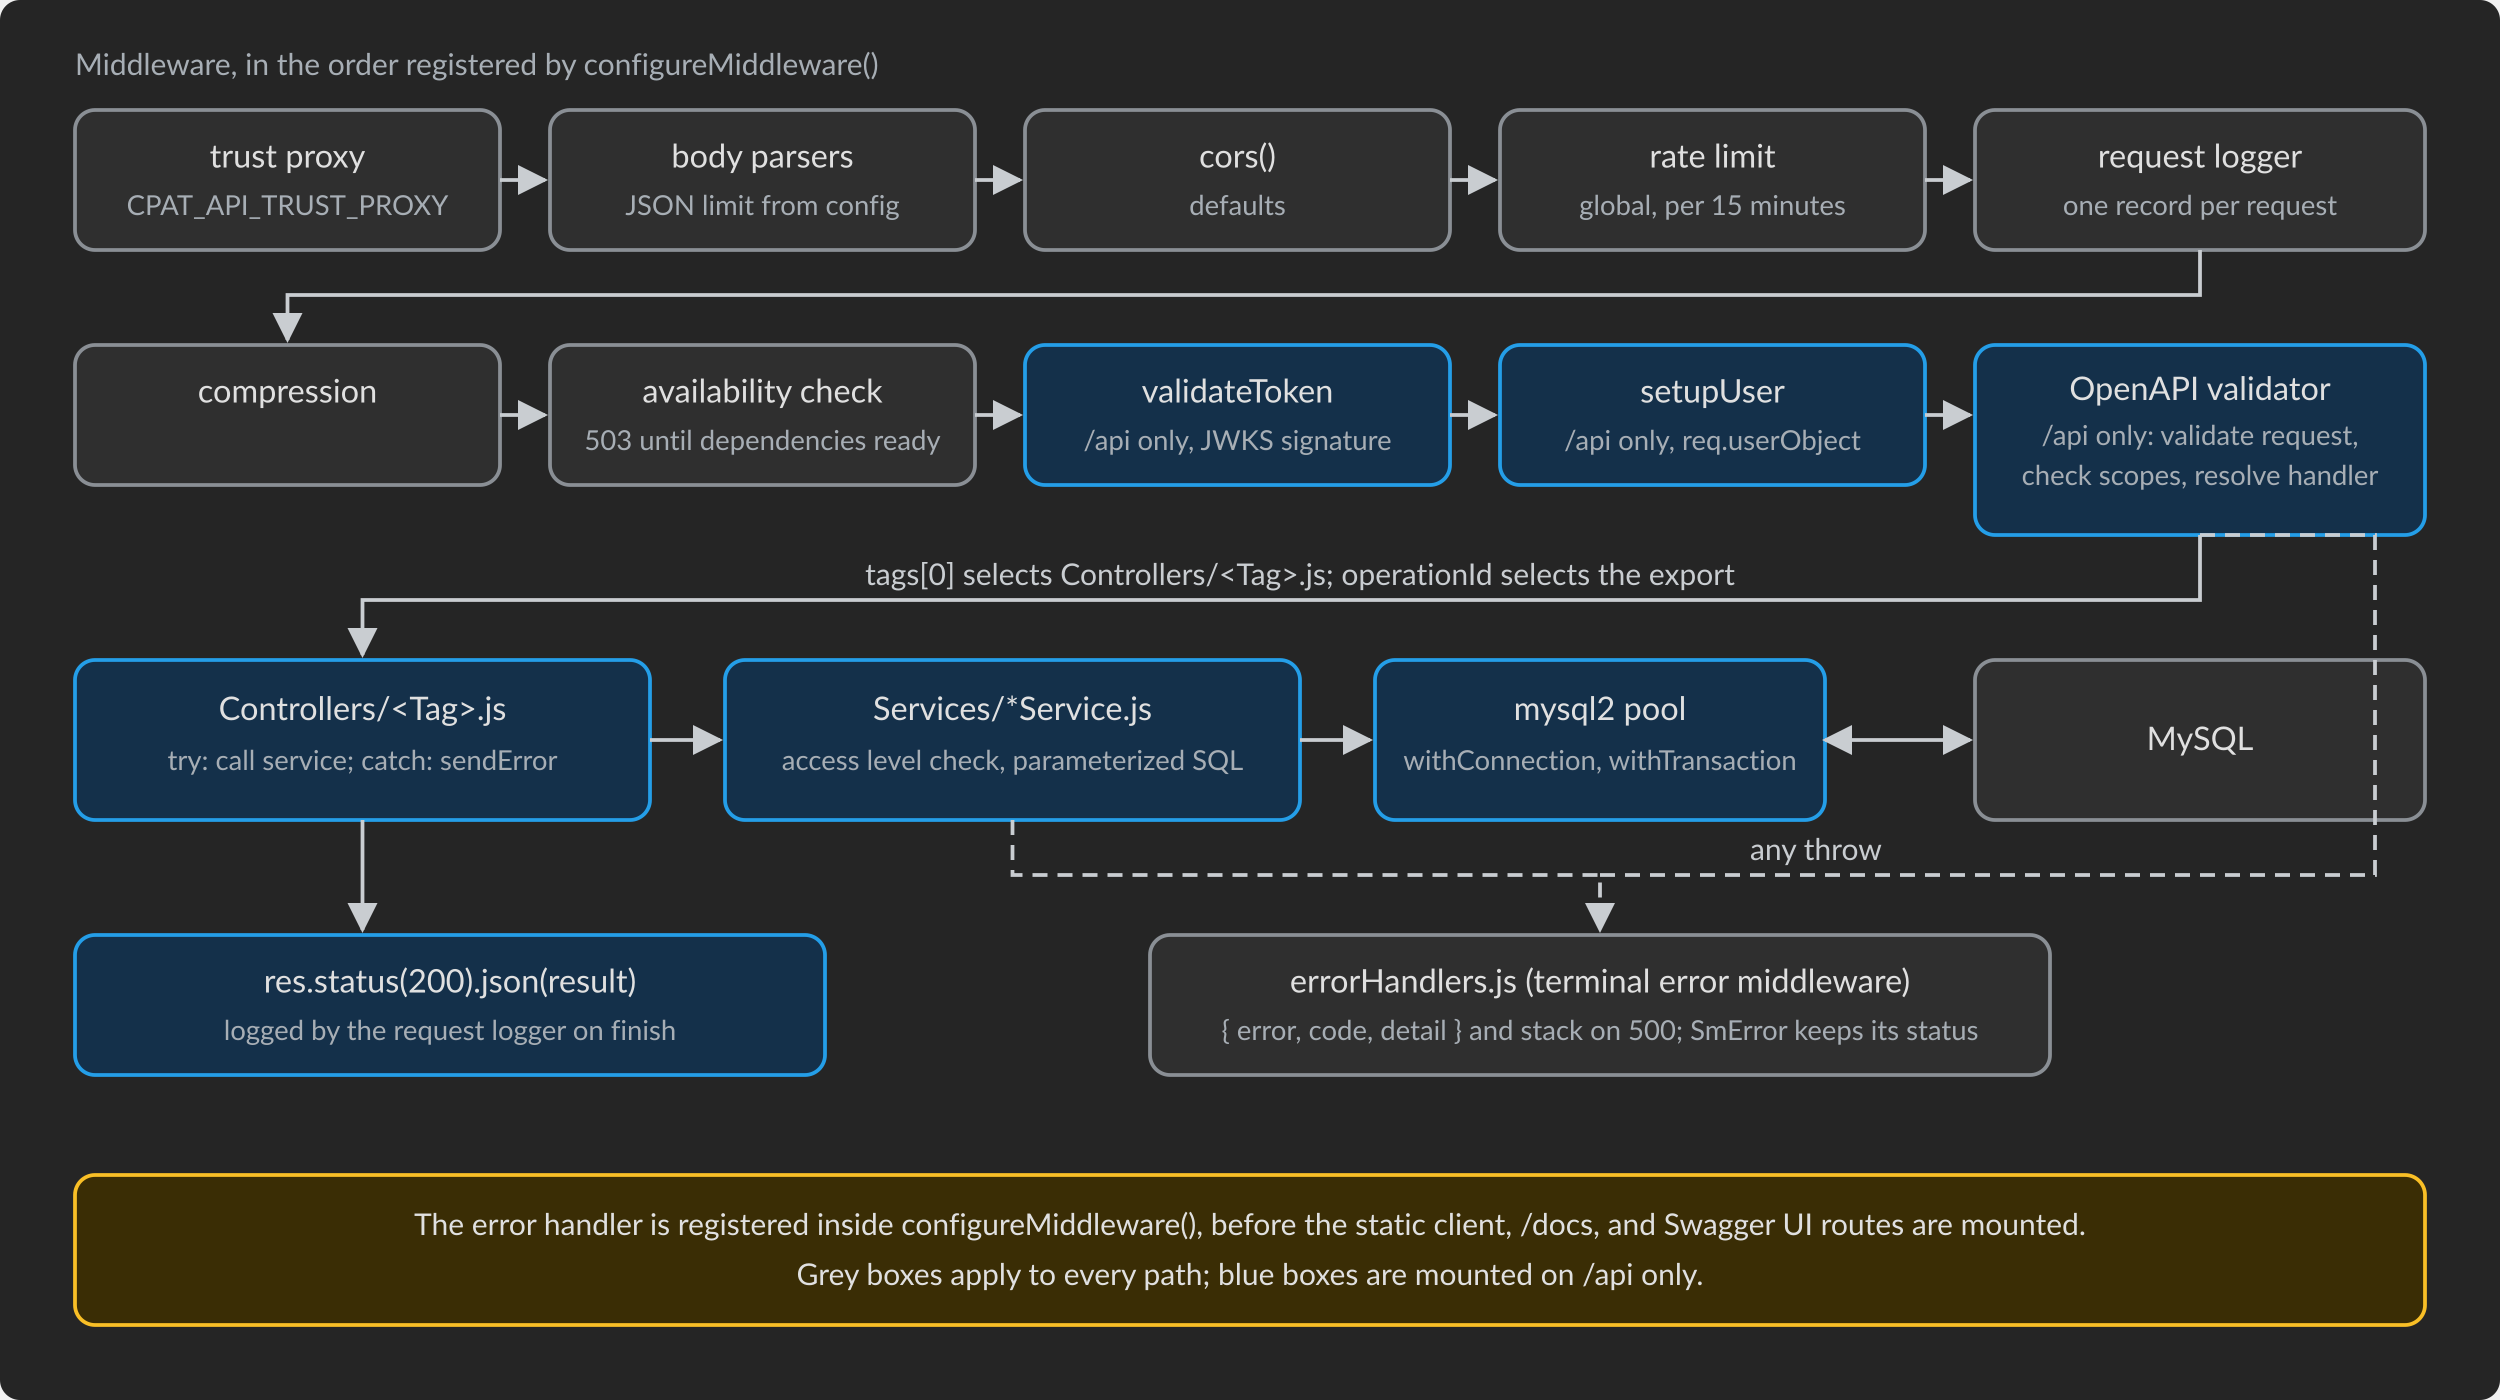
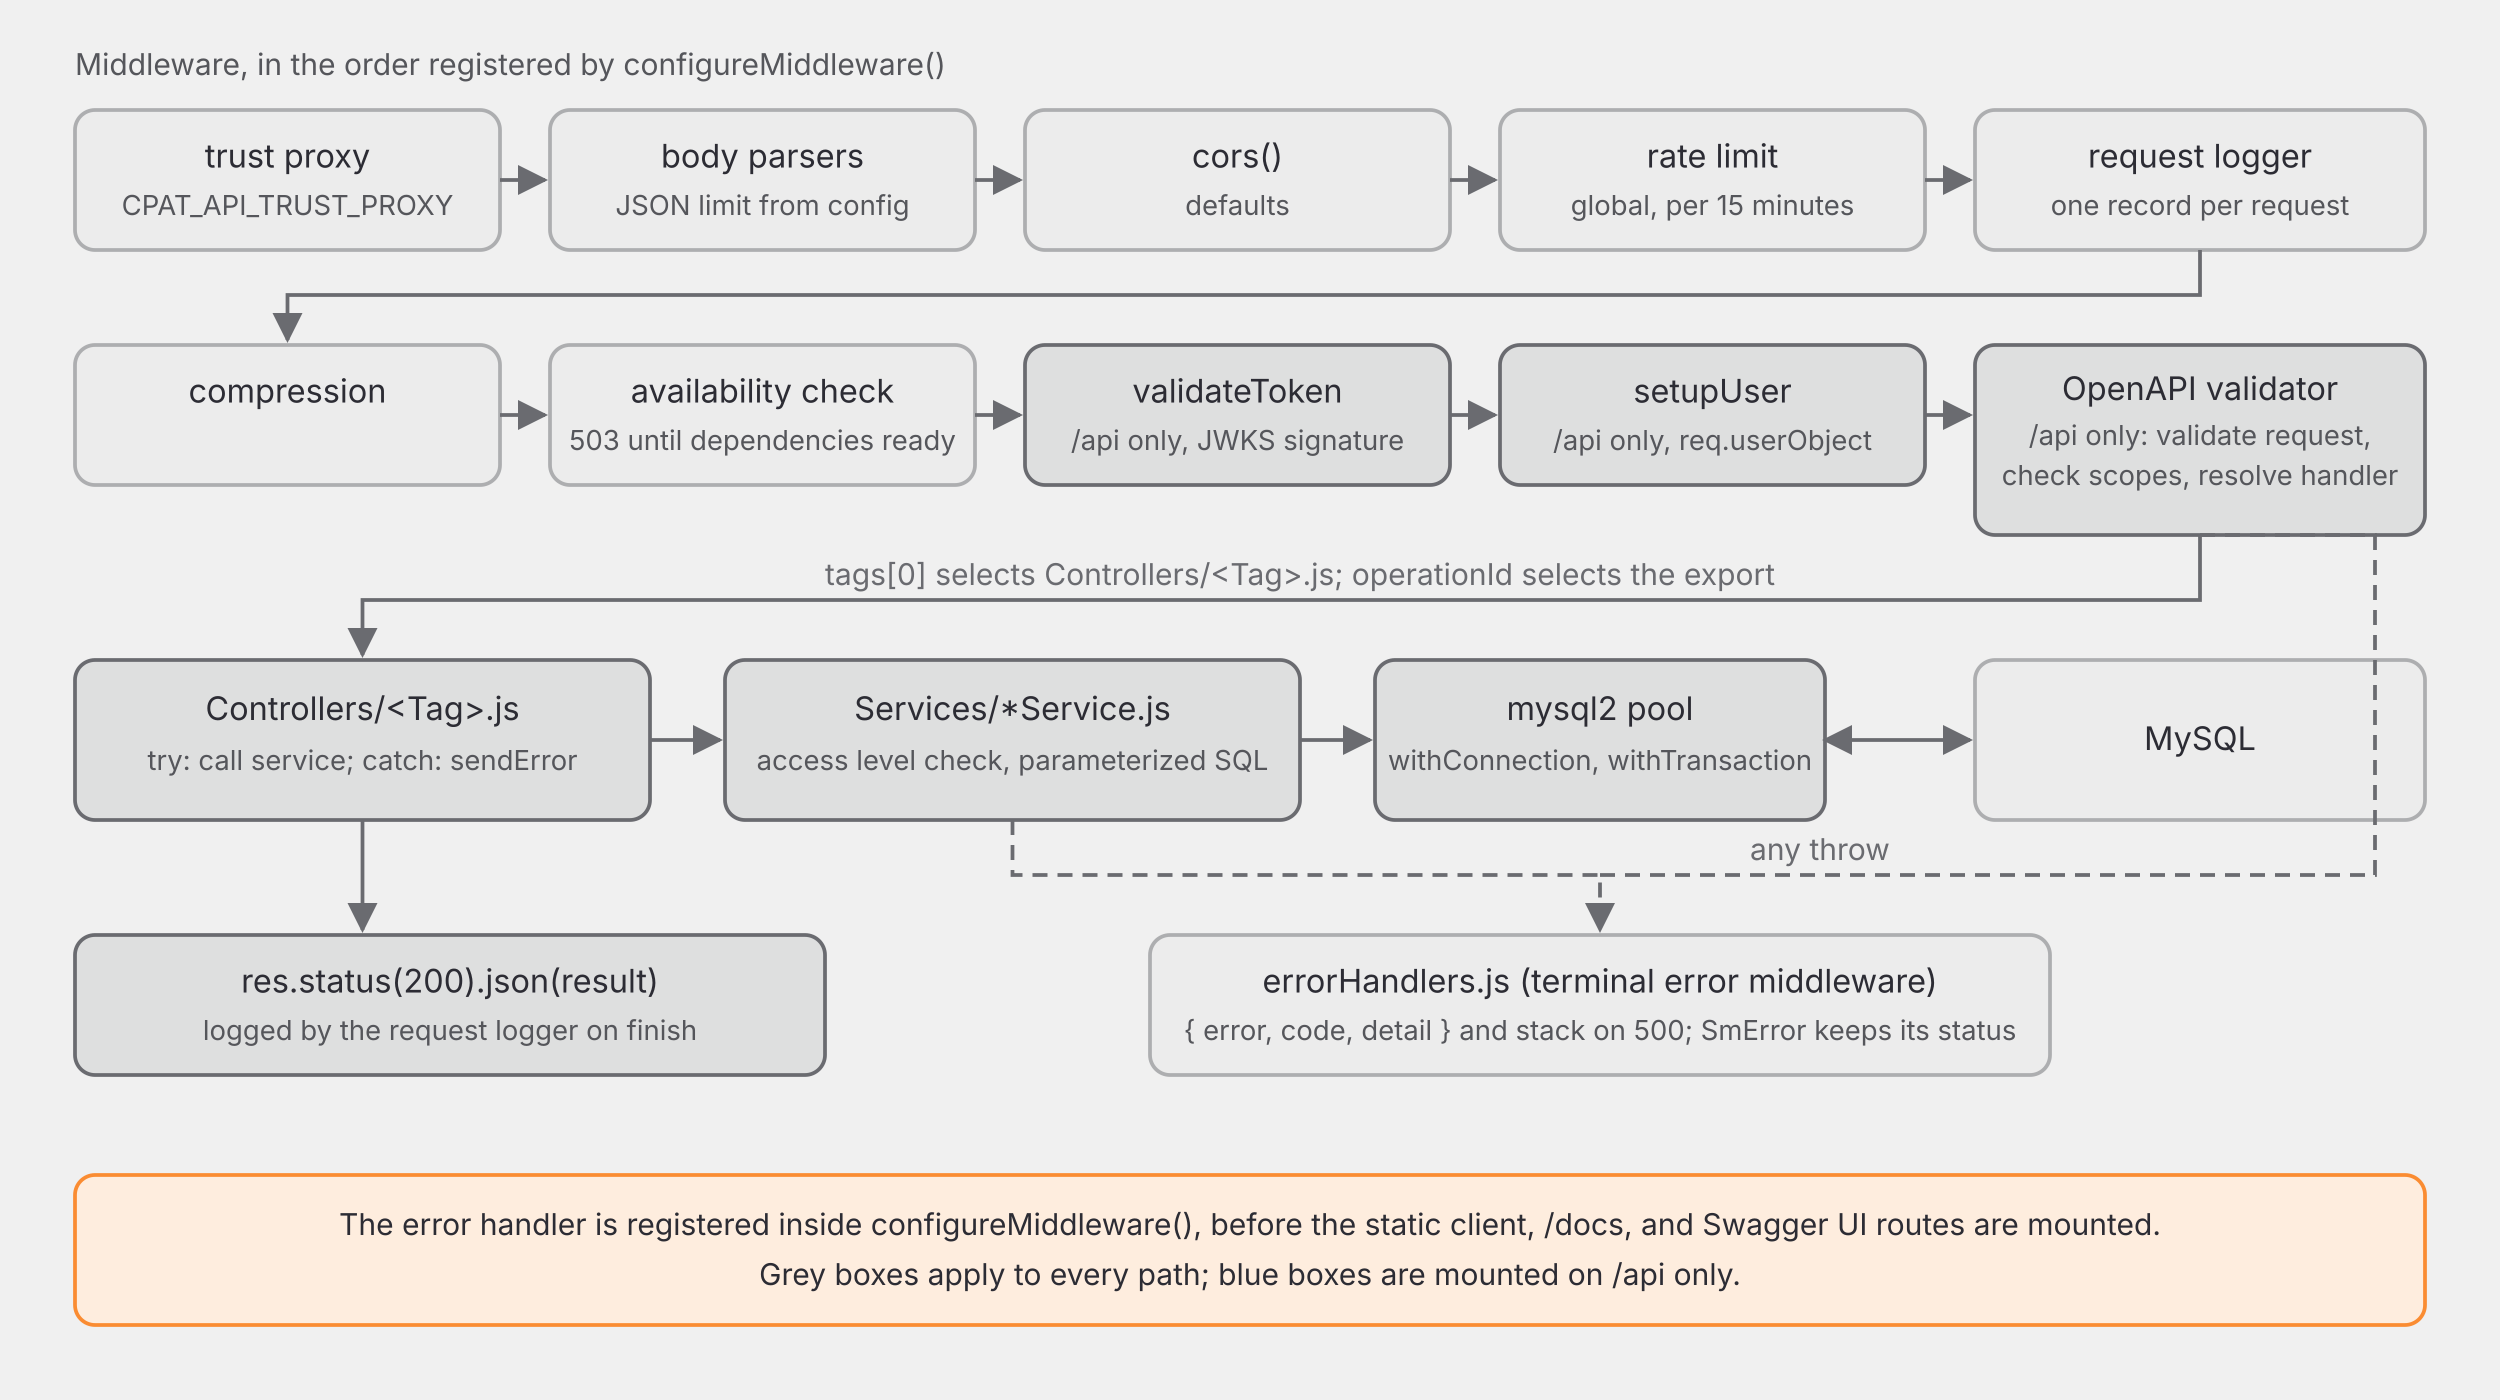
- <svg xmlns="http://www.w3.org/2000/svg" width="1000" height="560" viewBox="0 0 1000 560" font-family="Lato, Helvetica, Arial, sans-serif" font-size="14">
+ <svg xmlns="http://www.w3.org/2000/svg" width="1000" height="560" viewBox="0 0 1000 560" font-family="Inter, Segoe UI, Helvetica, Arial, sans-serif" font-size="14">
+   <style>
+     @media screen and (prefers-color-scheme: dark) {
+       [fill="#ececec"] { fill: #3f4046; }
+       [fill="#dedfdf"] { fill: #16161d; }
+       [fill="#2c2c34"] { fill: #ffffff; }
+       [fill="#55565b"] { fill: #c4c4c6; }
+       [fill="#6a6b70"] { fill: #97979b; }
+       [fill="#feedde"] { fill: #4d3b34; }
+       [stroke="#adaeb0"] { stroke: #7f8084; }
+       [stroke="#6a6b70"] { stroke: #97979b; }
+     }
+   </style>
  <defs>
    <marker id="arrow" viewBox="0 0 10 10" refX="9" refY="5" markerWidth="8" markerHeight="8" orient="auto-start-reverse">
-       <path d="M 0 0 L 10 5 L 0 10 z" fill="#c9cdd1" />
+       <path d="M 0 0 L 10 5 L 0 10 z" fill="#6a6b70" />
    </marker>
  </defs>
-   <rect x="0" y="0" width="1000" height="560" rx="8" fill="#252525" />
-   <text x="30" y="30" fill="#a7aeb5" font-size="12">Middleware, in the order registered by configureMiddleware()</text>
-   <rect x="30" y="44" width="170" height="56" rx="8" fill="#2f2f2f" stroke="#8a8f95" stroke-width="1.5" />
-   <text x="115" y="67" text-anchor="middle" fill="#e0e0e0" font-size="13">trust proxy</text>
-   <text x="115" y="86" text-anchor="middle" fill="#a7aeb5" font-size="11">CPAT_API_TRUST_PROXY</text>
-   <line x1="200" y1="72" x2="218" y2="72" stroke="#c9cdd1" stroke-width="1.5" marker-end="url(#arrow)" />
-   <rect x="220" y="44" width="170" height="56" rx="8" fill="#2f2f2f" stroke="#8a8f95" stroke-width="1.5" />
-   <text x="305" y="67" text-anchor="middle" fill="#e0e0e0" font-size="13">body parsers</text>
-   <text x="305" y="86" text-anchor="middle" fill="#a7aeb5" font-size="11">JSON limit from config</text>
-   <line x1="390" y1="72" x2="408" y2="72" stroke="#c9cdd1" stroke-width="1.5" marker-end="url(#arrow)" />
-   <rect x="410" y="44" width="170" height="56" rx="8" fill="#2f2f2f" stroke="#8a8f95" stroke-width="1.5" />
-   <text x="495" y="67" text-anchor="middle" fill="#e0e0e0" font-size="13">cors()</text>
-   <text x="495" y="86" text-anchor="middle" fill="#a7aeb5" font-size="11">defaults</text>
-   <line x1="580" y1="72" x2="598" y2="72" stroke="#c9cdd1" stroke-width="1.5" marker-end="url(#arrow)" />
-   <rect x="600" y="44" width="170" height="56" rx="8" fill="#2f2f2f" stroke="#8a8f95" stroke-width="1.5" />
-   <text x="685" y="67" text-anchor="middle" fill="#e0e0e0" font-size="13">rate limit</text>
-   <text x="685" y="86" text-anchor="middle" fill="#a7aeb5" font-size="11">global, per 15 minutes</text>
-   <line x1="770" y1="72" x2="788" y2="72" stroke="#c9cdd1" stroke-width="1.5" marker-end="url(#arrow)" />
-   <rect x="790" y="44" width="180" height="56" rx="8" fill="#2f2f2f" stroke="#8a8f95" stroke-width="1.5" />
-   <text x="880" y="67" text-anchor="middle" fill="#e0e0e0" font-size="13">request logger</text>
-   <text x="880" y="86" text-anchor="middle" fill="#a7aeb5" font-size="11">one record per request</text>
-   <path d="M 880 100 L 880 118 L 115 118 L 115 136" fill="none" stroke="#c9cdd1" stroke-width="1.5" marker-end="url(#arrow)" />
-   <rect x="30" y="138" width="170" height="56" rx="8" fill="#2f2f2f" stroke="#8a8f95" stroke-width="1.5" />
-   <text x="115" y="161" text-anchor="middle" fill="#e0e0e0" font-size="13">compression</text>
-   <line x1="200" y1="166" x2="218" y2="166" stroke="#c9cdd1" stroke-width="1.5" marker-end="url(#arrow)" />
-   <rect x="220" y="138" width="170" height="56" rx="8" fill="#2f2f2f" stroke="#8a8f95" stroke-width="1.5" />
-   <text x="305" y="161" text-anchor="middle" fill="#e0e0e0" font-size="13">availability check</text>
-   <text x="305" y="180" text-anchor="middle" fill="#a7aeb5" font-size="11">503 until dependencies ready</text>
-   <line x1="390" y1="166" x2="408" y2="166" stroke="#c9cdd1" stroke-width="1.5" marker-end="url(#arrow)" />
-   <rect x="410" y="138" width="170" height="56" rx="8" fill="#14304a" stroke="#249ee8" stroke-width="1.5" />
-   <text x="495" y="161" text-anchor="middle" fill="#e0e0e0" font-size="13">validateToken</text>
-   <text x="495" y="180" text-anchor="middle" fill="#a7aeb5" font-size="11">/api only, JWKS signature</text>
-   <line x1="580" y1="166" x2="598" y2="166" stroke="#c9cdd1" stroke-width="1.5" marker-end="url(#arrow)" />
-   <rect x="600" y="138" width="170" height="56" rx="8" fill="#14304a" stroke="#249ee8" stroke-width="1.5" />
-   <text x="685" y="161" text-anchor="middle" fill="#e0e0e0" font-size="13">setupUser</text>
-   <text x="685" y="180" text-anchor="middle" fill="#a7aeb5" font-size="11">/api only, req.userObject</text>
-   <line x1="770" y1="166" x2="788" y2="166" stroke="#c9cdd1" stroke-width="1.5" marker-end="url(#arrow)" />
-   <rect x="790" y="138" width="180" height="76" rx="8" fill="#14304a" stroke="#249ee8" stroke-width="1.5" />
-   <text x="880" y="160" text-anchor="middle" fill="#e0e0e0" font-size="13">OpenAPI validator</text>
-   <text x="880" y="178" text-anchor="middle" fill="#a7aeb5" font-size="11">/api only: validate request,</text>
-   <text x="880" y="194" text-anchor="middle" fill="#a7aeb5" font-size="11">check scopes, resolve handler</text>
-   <path d="M 880 214 L 880 240 L 145 240 L 145 262" fill="none" stroke="#c9cdd1" stroke-width="1.5" marker-end="url(#arrow)" />
-   <text x="520" y="234" text-anchor="middle" fill="#c9cdd1" font-size="12">tags[0] selects Controllers/&lt;Tag&gt;.js; operationId selects the export</text>
-   <rect x="30" y="264" width="230" height="64" rx="8" fill="#14304a" stroke="#249ee8" stroke-width="1.5" />
-   <text x="145" y="288" text-anchor="middle" fill="#e0e0e0" font-size="13">Controllers/&lt;Tag&gt;.js</text>
-   <text x="145" y="308" text-anchor="middle" fill="#a7aeb5" font-size="11">try: call service; catch: sendError</text>
-   <line x1="260" y1="296" x2="288" y2="296" stroke="#c9cdd1" stroke-width="1.5" marker-end="url(#arrow)" />
-   <rect x="290" y="264" width="230" height="64" rx="8" fill="#14304a" stroke="#249ee8" stroke-width="1.5" />
-   <text x="405" y="288" text-anchor="middle" fill="#e0e0e0" font-size="13">Services/*Service.js</text>
-   <text x="405" y="308" text-anchor="middle" fill="#a7aeb5" font-size="11">access level check, parameterized SQL</text>
-   <line x1="520" y1="296" x2="548" y2="296" stroke="#c9cdd1" stroke-width="1.5" marker-end="url(#arrow)" />
-   <rect x="550" y="264" width="180" height="64" rx="8" fill="#14304a" stroke="#249ee8" stroke-width="1.5" />
-   <text x="640" y="288" text-anchor="middle" fill="#e0e0e0" font-size="13">mysql2 pool</text>
-   <text x="640" y="308" text-anchor="middle" fill="#a7aeb5" font-size="11">withConnection, withTransaction</text>
-   <line x1="730" y1="296" x2="788" y2="296" stroke="#c9cdd1" stroke-width="1.5" marker-end="url(#arrow)" marker-start="url(#arrow)" />
-   <rect x="790" y="264" width="180" height="64" rx="8" fill="#2f2f2f" stroke="#8a8f95" stroke-width="1.5" />
-   <text x="880" y="300" text-anchor="middle" fill="#e0e0e0" font-size="13">MySQL</text>
-   <path d="M 145 328 L 145 372" fill="none" stroke="#c9cdd1" stroke-width="1.5" marker-end="url(#arrow)" />
-   <rect x="30" y="374" width="300" height="56" rx="8" fill="#14304a" stroke="#249ee8" stroke-width="1.5" />
-   <text x="180" y="397" text-anchor="middle" fill="#e0e0e0" font-size="13">res.status(200).json(result)</text>
-   <text x="180" y="416" text-anchor="middle" fill="#a7aeb5" font-size="11">logged by the request logger on finish</text>
-   <path d="M 405 328 L 405 350 L 640 350 L 640 372" fill="none" stroke="#c9cdd1" stroke-width="1.5" stroke-dasharray="6 4" marker-end="url(#arrow)" />
-   <path d="M 880 214 L 950 214 L 950 350 L 640 350" fill="none" stroke="#c9cdd1" stroke-width="1.5" stroke-dasharray="6 4" />
-   <text x="700" y="344" fill="#c9cdd1" font-size="12">any throw</text>
-   <rect x="460" y="374" width="360" height="56" rx="8" fill="#2f2f2f" stroke="#8a8f95" stroke-width="1.5" />
-   <text x="640" y="397" text-anchor="middle" fill="#e0e0e0" font-size="13">errorHandlers.js (terminal error middleware)</text>
-   <text x="640" y="416" text-anchor="middle" fill="#a7aeb5" font-size="11">{ error, code, detail } and stack on 500; SmError keeps its status</text>
-   <rect x="30" y="470" width="940" height="60" rx="8" fill="#3a2d05" stroke="#f9bf26" stroke-width="1.5" />
-   <text x="500" y="494" text-anchor="middle" fill="#e0e0e0" font-size="12">The error handler is registered inside configureMiddleware(), before the static client, /docs, and Swagger UI routes are mounted.</text>
-   <text x="500" y="514" text-anchor="middle" fill="#e0e0e0" font-size="12">Grey boxes apply to every path; blue boxes are mounted on /api only.</text>
+   <text x="30" y="30" fill="#55565b" font-size="12">Middleware, in the order registered by configureMiddleware()</text>
+   <rect x="30" y="44" width="170" height="56" rx="8" fill="#ececec" stroke="#adaeb0" stroke-width="1.5" />
+   <text x="115" y="67" text-anchor="middle" fill="#2c2c34" font-size="13">trust proxy</text>
+   <text x="115" y="86" text-anchor="middle" fill="#55565b" font-size="11">CPAT_API_TRUST_PROXY</text>
+   <line x1="200" y1="72" x2="218" y2="72" stroke="#6a6b70" stroke-width="1.5" marker-end="url(#arrow)" />
+   <rect x="220" y="44" width="170" height="56" rx="8" fill="#ececec" stroke="#adaeb0" stroke-width="1.5" />
+   <text x="305" y="67" text-anchor="middle" fill="#2c2c34" font-size="13">body parsers</text>
+   <text x="305" y="86" text-anchor="middle" fill="#55565b" font-size="11">JSON limit from config</text>
+   <line x1="390" y1="72" x2="408" y2="72" stroke="#6a6b70" stroke-width="1.5" marker-end="url(#arrow)" />
+   <rect x="410" y="44" width="170" height="56" rx="8" fill="#ececec" stroke="#adaeb0" stroke-width="1.5" />
+   <text x="495" y="67" text-anchor="middle" fill="#2c2c34" font-size="13">cors()</text>
+   <text x="495" y="86" text-anchor="middle" fill="#55565b" font-size="11">defaults</text>
+   <line x1="580" y1="72" x2="598" y2="72" stroke="#6a6b70" stroke-width="1.5" marker-end="url(#arrow)" />
+   <rect x="600" y="44" width="170" height="56" rx="8" fill="#ececec" stroke="#adaeb0" stroke-width="1.5" />
+   <text x="685" y="67" text-anchor="middle" fill="#2c2c34" font-size="13">rate limit</text>
+   <text x="685" y="86" text-anchor="middle" fill="#55565b" font-size="11">global, per 15 minutes</text>
+   <line x1="770" y1="72" x2="788" y2="72" stroke="#6a6b70" stroke-width="1.5" marker-end="url(#arrow)" />
+   <rect x="790" y="44" width="180" height="56" rx="8" fill="#ececec" stroke="#adaeb0" stroke-width="1.5" />
+   <text x="880" y="67" text-anchor="middle" fill="#2c2c34" font-size="13">request logger</text>
+   <text x="880" y="86" text-anchor="middle" fill="#55565b" font-size="11">one record per request</text>
+   <path d="M 880 100 L 880 118 L 115 118 L 115 136" fill="none" stroke="#6a6b70" stroke-width="1.5" marker-end="url(#arrow)" />
+   <rect x="30" y="138" width="170" height="56" rx="8" fill="#ececec" stroke="#adaeb0" stroke-width="1.5" />
+   <text x="115" y="161" text-anchor="middle" fill="#2c2c34" font-size="13">compression</text>
+   <line x1="200" y1="166" x2="218" y2="166" stroke="#6a6b70" stroke-width="1.5" marker-end="url(#arrow)" />
+   <rect x="220" y="138" width="170" height="56" rx="8" fill="#ececec" stroke="#adaeb0" stroke-width="1.5" />
+   <text x="305" y="161" text-anchor="middle" fill="#2c2c34" font-size="13">availability check</text>
+   <text x="305" y="180" text-anchor="middle" fill="#55565b" font-size="11">503 until dependencies ready</text>
+   <line x1="390" y1="166" x2="408" y2="166" stroke="#6a6b70" stroke-width="1.5" marker-end="url(#arrow)" />
+   <rect x="410" y="138" width="170" height="56" rx="8" fill="#dedfdf" stroke="#6a6b70" stroke-width="1.5" />
+   <text x="495" y="161" text-anchor="middle" fill="#2c2c34" font-size="13">validateToken</text>
+   <text x="495" y="180" text-anchor="middle" fill="#55565b" font-size="11">/api only, JWKS signature</text>
+   <line x1="580" y1="166" x2="598" y2="166" stroke="#6a6b70" stroke-width="1.5" marker-end="url(#arrow)" />
+   <rect x="600" y="138" width="170" height="56" rx="8" fill="#dedfdf" stroke="#6a6b70" stroke-width="1.5" />
+   <text x="685" y="161" text-anchor="middle" fill="#2c2c34" font-size="13">setupUser</text>
+   <text x="685" y="180" text-anchor="middle" fill="#55565b" font-size="11">/api only, req.userObject</text>
+   <line x1="770" y1="166" x2="788" y2="166" stroke="#6a6b70" stroke-width="1.5" marker-end="url(#arrow)" />
+   <rect x="790" y="138" width="180" height="76" rx="8" fill="#dedfdf" stroke="#6a6b70" stroke-width="1.5" />
+   <text x="880" y="160" text-anchor="middle" fill="#2c2c34" font-size="13">OpenAPI validator</text>
+   <text x="880" y="178" text-anchor="middle" fill="#55565b" font-size="11">/api only: validate request,</text>
+   <text x="880" y="194" text-anchor="middle" fill="#55565b" font-size="11">check scopes, resolve handler</text>
+   <path d="M 880 214 L 880 240 L 145 240 L 145 262" fill="none" stroke="#6a6b70" stroke-width="1.5" marker-end="url(#arrow)" />
+   <text x="520" y="234" text-anchor="middle" fill="#6a6b70" font-size="12">tags[0] selects Controllers/&lt;Tag&gt;.js; operationId selects the export</text>
+   <rect x="30" y="264" width="230" height="64" rx="8" fill="#dedfdf" stroke="#6a6b70" stroke-width="1.5" />
+   <text x="145" y="288" text-anchor="middle" fill="#2c2c34" font-size="13">Controllers/&lt;Tag&gt;.js</text>
+   <text x="145" y="308" text-anchor="middle" fill="#55565b" font-size="11">try: call service; catch: sendError</text>
+   <line x1="260" y1="296" x2="288" y2="296" stroke="#6a6b70" stroke-width="1.5" marker-end="url(#arrow)" />
+   <rect x="290" y="264" width="230" height="64" rx="8" fill="#dedfdf" stroke="#6a6b70" stroke-width="1.5" />
+   <text x="405" y="288" text-anchor="middle" fill="#2c2c34" font-size="13">Services/*Service.js</text>
+   <text x="405" y="308" text-anchor="middle" fill="#55565b" font-size="11">access level check, parameterized SQL</text>
+   <line x1="520" y1="296" x2="548" y2="296" stroke="#6a6b70" stroke-width="1.5" marker-end="url(#arrow)" />
+   <rect x="550" y="264" width="180" height="64" rx="8" fill="#dedfdf" stroke="#6a6b70" stroke-width="1.5" />
+   <text x="640" y="288" text-anchor="middle" fill="#2c2c34" font-size="13">mysql2 pool</text>
+   <text x="640" y="308" text-anchor="middle" fill="#55565b" font-size="11">withConnection, withTransaction</text>
+   <line x1="730" y1="296" x2="788" y2="296" stroke="#6a6b70" stroke-width="1.5" marker-end="url(#arrow)" marker-start="url(#arrow)" />
+   <rect x="790" y="264" width="180" height="64" rx="8" fill="#ececec" stroke="#adaeb0" stroke-width="1.5" />
+   <text x="880" y="300" text-anchor="middle" fill="#2c2c34" font-size="13">MySQL</text>
+   <path d="M 145 328 L 145 372" fill="none" stroke="#6a6b70" stroke-width="1.5" marker-end="url(#arrow)" />
+   <rect x="30" y="374" width="300" height="56" rx="8" fill="#dedfdf" stroke="#6a6b70" stroke-width="1.5" />
+   <text x="180" y="397" text-anchor="middle" fill="#2c2c34" font-size="13">res.status(200).json(result)</text>
+   <text x="180" y="416" text-anchor="middle" fill="#55565b" font-size="11">logged by the request logger on finish</text>
+   <path d="M 405 328 L 405 350 L 640 350 L 640 372" fill="none" stroke="#6a6b70" stroke-width="1.5" stroke-dasharray="6 4" marker-end="url(#arrow)" />
+   <path d="M 880 214 L 950 214 L 950 350 L 640 350" fill="none" stroke="#6a6b70" stroke-width="1.5" stroke-dasharray="6 4" />
+   <text x="700" y="344" fill="#6a6b70" font-size="12">any throw</text>
+   <rect x="460" y="374" width="360" height="56" rx="8" fill="#ececec" stroke="#adaeb0" stroke-width="1.5" />
+   <text x="640" y="397" text-anchor="middle" fill="#2c2c34" font-size="13">errorHandlers.js (terminal error middleware)</text>
+   <text x="640" y="416" text-anchor="middle" fill="#55565b" font-size="11">{ error, code, detail } and stack on 500; SmError keeps its status</text>
+   <rect x="30" y="470" width="940" height="60" rx="8" fill="#feedde" stroke="#fa8c32" stroke-width="1.5" />
+   <text x="500" y="494" text-anchor="middle" fill="#2c2c34" font-size="12">The error handler is registered inside configureMiddleware(), before the static client, /docs, and Swagger UI routes are mounted.</text>
+   <text x="500" y="514" text-anchor="middle" fill="#2c2c34" font-size="12">Grey boxes apply to every path; blue boxes are mounted on /api only.</text>
</svg>
